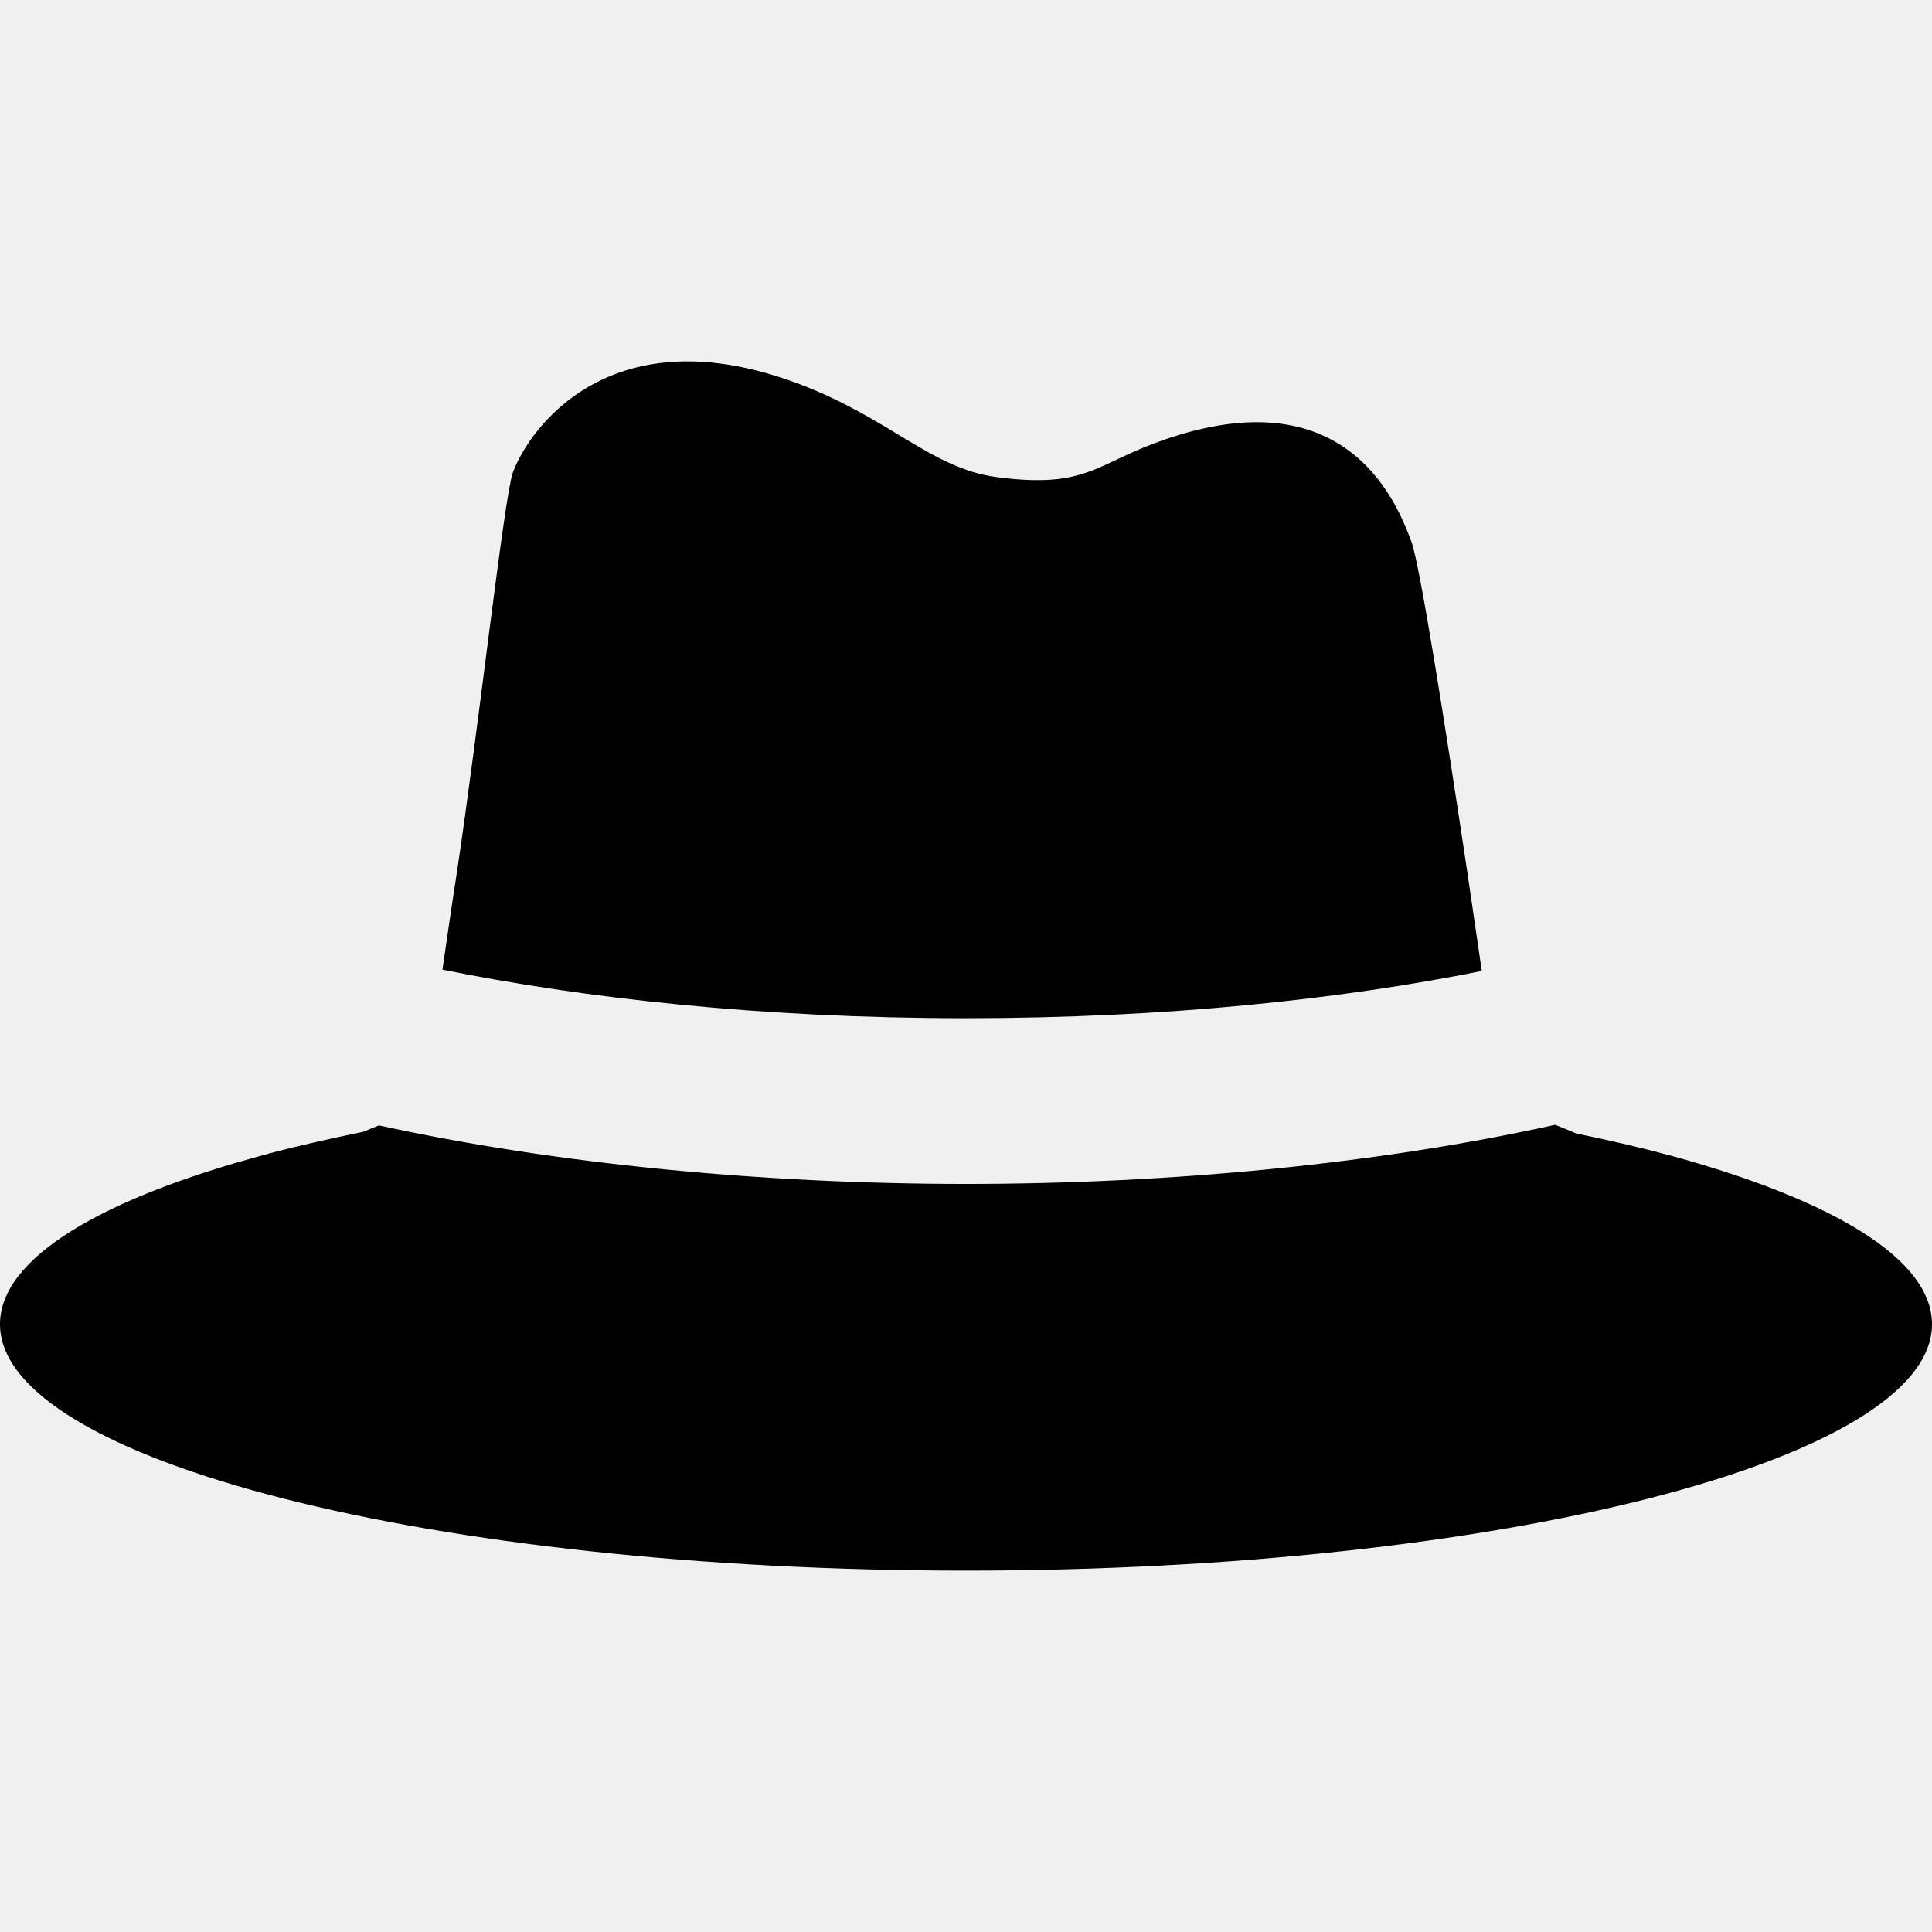
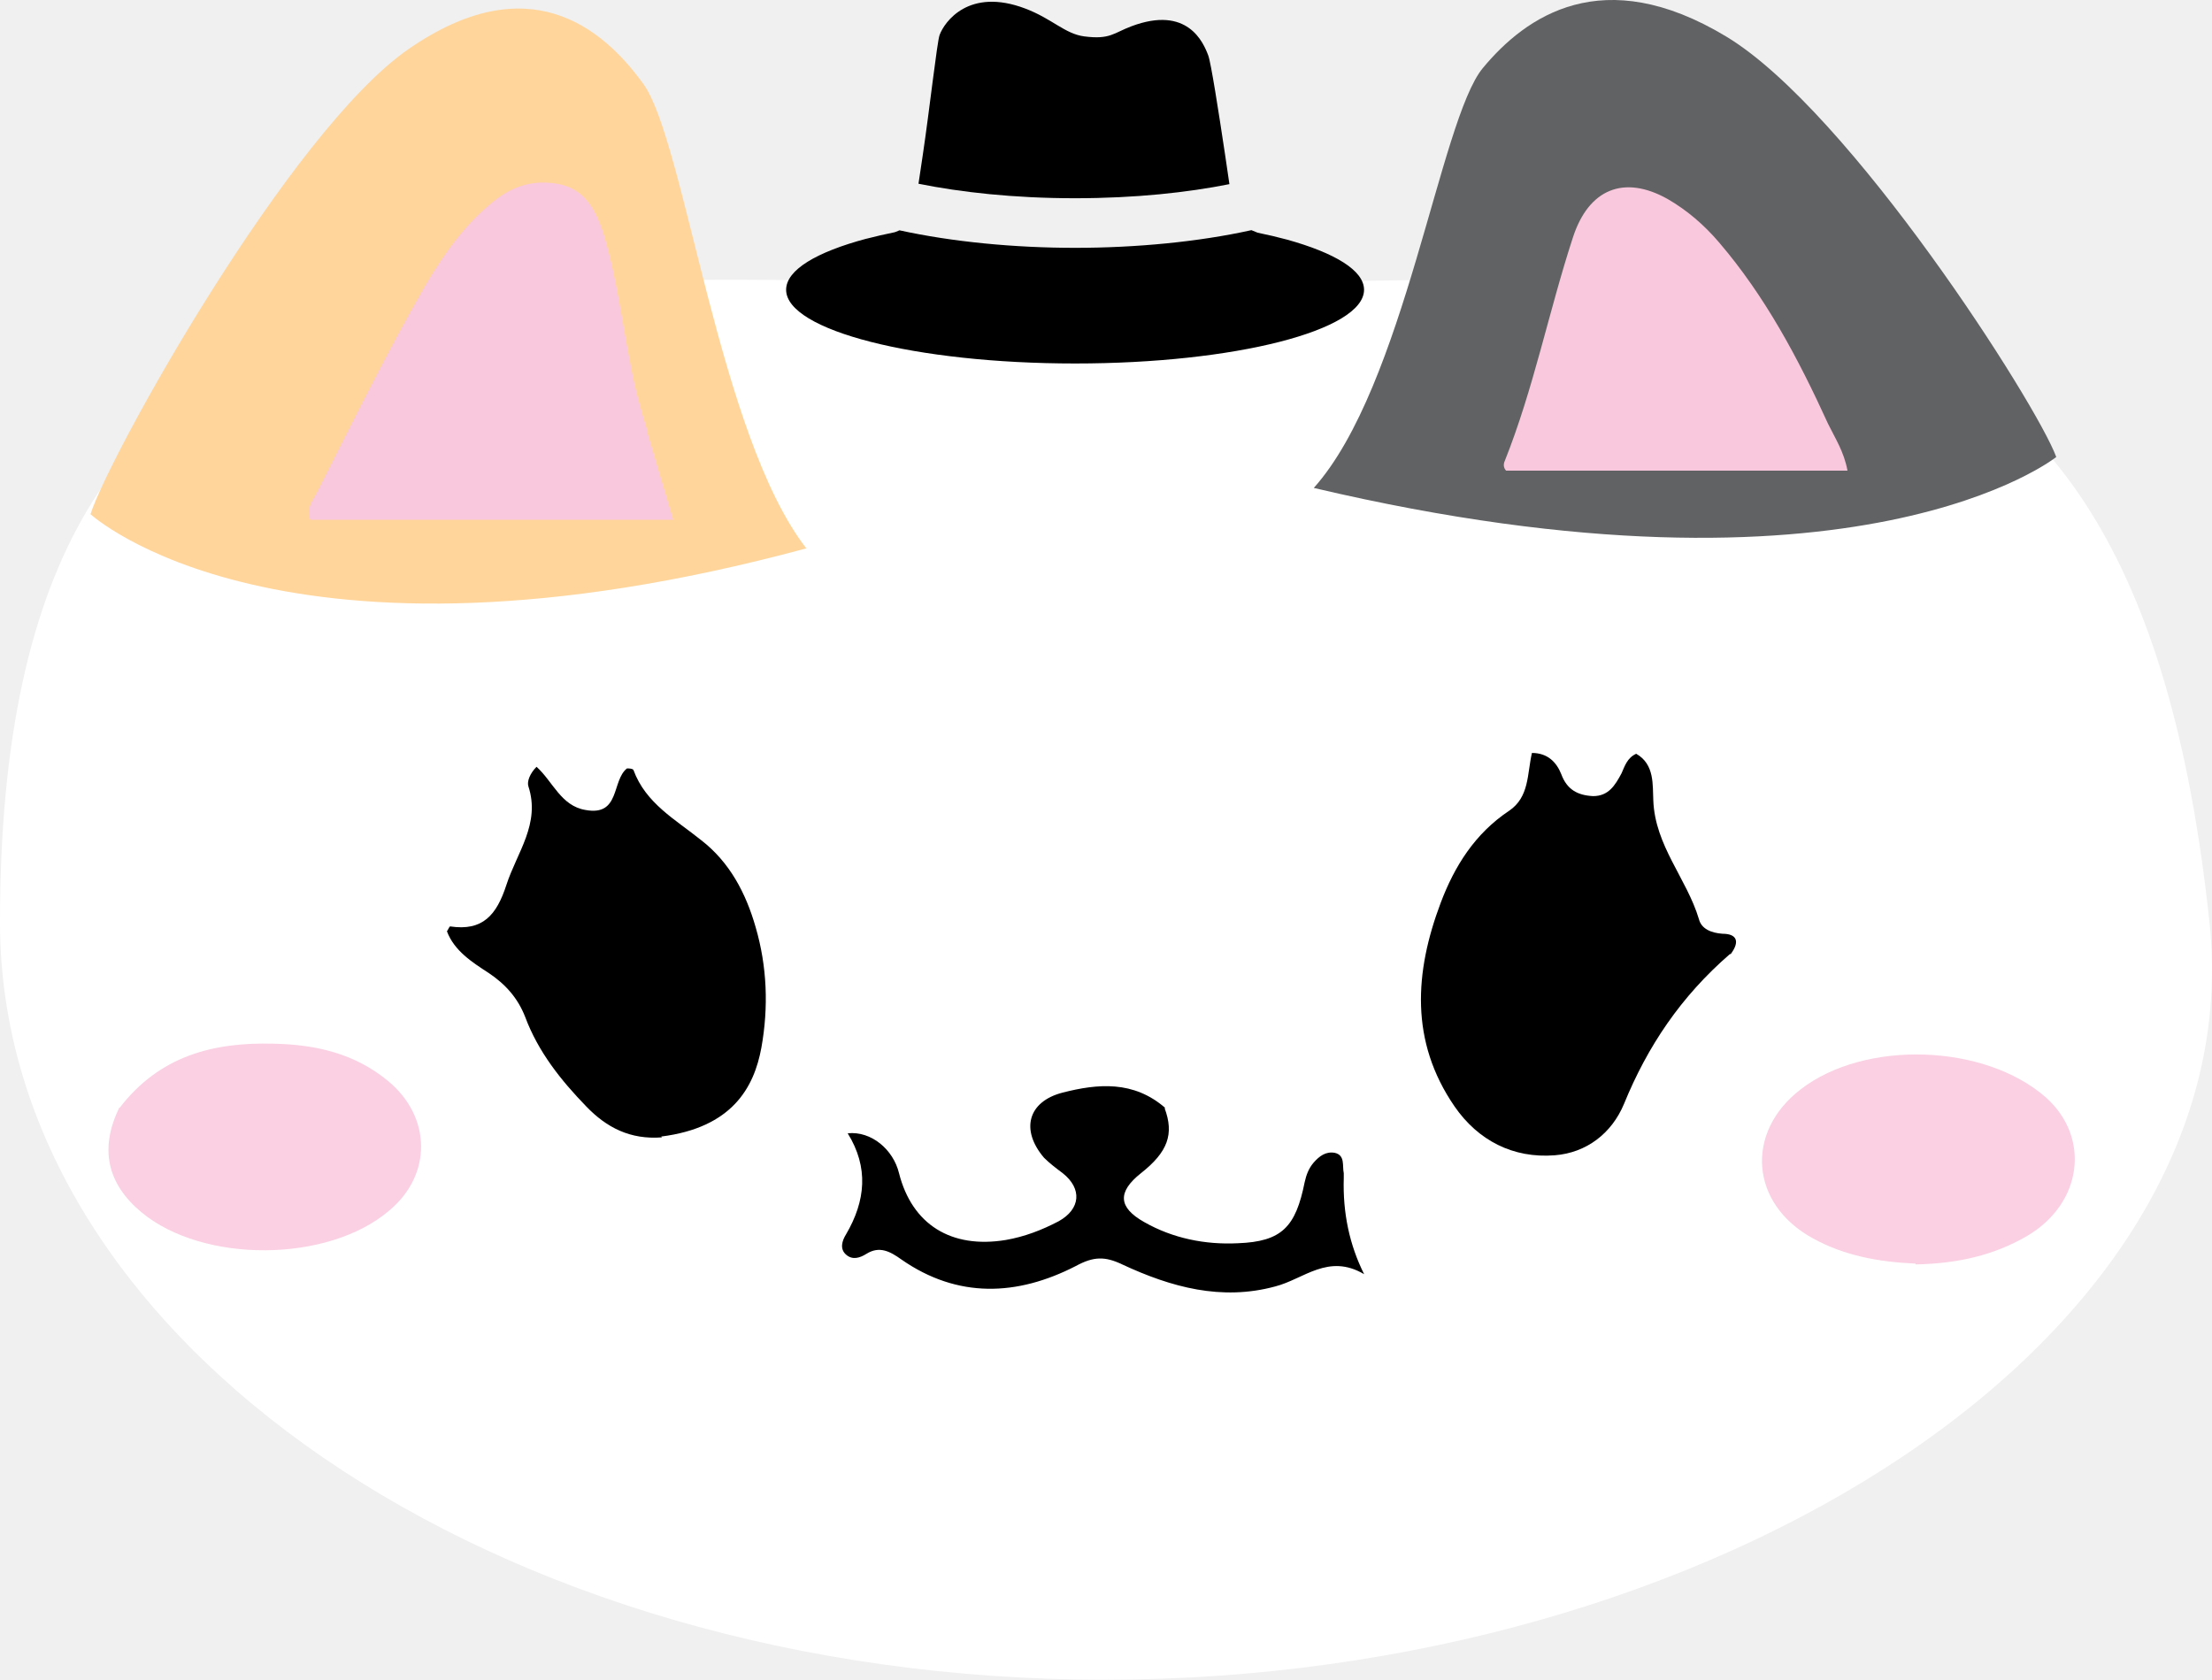
- <svg xmlns="http://www.w3.org/2000/svg" height="800px" width="800px" version="1.1" id="_x32_" viewBox="0 0 512 512" xml:space="preserve">
-   <style type="text/css">
- 	.st0{fill:#000000;}
- </style>
-   <g>
-     <path class="st0" d="M392.692,257.322c-1.172-8.125-2.488-16.98-3.807-25.984c-5.856-39.012-12.59-81.688-14.86-87.832   c-4.318-11.715-18.371-44.723-68.217-25.984c-15.738,5.926-18.812,11.93-41.648,8.93c-17.273-2.27-28.326-15.59-52.336-24.668   c-49.844-18.883-71.584,11.711-75.902,23.422c-2.27,6.148-9.004,67.121-14.86,106.133c-1.39,8.86-2.633,17.566-3.804,25.621   c37.256,7.535,84.174,12.879,138.705,12.879C309.541,269.837,355.801,264.716,392.692,257.322z" />
-     <path class="st0" d="M443.707,306.509c-8.051-2.196-16.834-4.246-26.057-6.148c-1.83-0.805-3.66-1.535-5.49-2.27h-0.072   c-46.918,10.394-102.254,15.664-156.125,15.664c-53.652,0-108.768-5.27-155.541-15.516c-1.316,0.512-2.707,1.098-4.098,1.684   c-8.858,1.828-17.348,3.73-25.106,5.781l-0.148,0.074C27.008,317.49,0,333.372,0,350.939c0,36.012,114.549,65.289,256.035,65.289   c141.34,0,255.965-29.278,255.965-65.289C512,333.74,486.016,318.22,443.707,306.509z" />
+ <svg xmlns="http://www.w3.org/2000/svg" id="Layer_2" data-name="Layer 2" viewBox="0 0 271.56 206.23">
+   <defs>
+     <style>
+       .cls-1 {
+         fill: #f9c8dc;
+       }
+ 
+       .cls-2 {
+         fill: #fff;
+       }
+ 
+       .cls-3 {
+         fill: #ffd59b;
+       }
+ 
+       .cls-4 {
+         fill: #616264;
+       }
+ 
+       .cls-5 {
+         fill: #fad0e2;
+       }
+     </style>
+   </defs>
+   <g id="Layer_2-2" data-name="Layer 2">
+     <path class="cls-2" d="M271.25,113.25c5.4,50.98-60.72,92.99-135.62,92.99S0,164.6,0,113.25C0,22.42,60.88,34.93,135.78,34.93s125.85-12.51,135.47,78.32Z" />
+     <path d="M212.37,117.15c-6,5.2-10.1,11.3-13,18.4-1.5,3.6-4.6,6-8.5,6.3-5.1.4-9.4-1.8-12.3-6-5.5-8-4.9-16.5-1.7-25,1.7-4.5,4.2-8.5,8.4-11.3,2.5-1.7,2.2-4.5,2.8-7.1,1.9,0,3,1.1,3.6,2.6.7,1.9,2,2.6,3.9,2.7,1.9,0,2.7-1.3,3.5-2.8.4-.9.7-1.9,1.8-2.4,2.3,1.3,2,3.9,2.1,5.7.2,5.6,4.1,9.6,5.6,14.6.3,1.2,1.5,1.7,2.9,1.8,1.7,0,2.2.9,1,2.5h-.1Z" />
+     <path d="M81.27,139.65c-3.9.3-6.8-1.2-9.3-3.8-3.1-3.2-5.9-6.7-7.5-11-.9-2.3-2.4-4-4.5-5.4-2-1.3-4.2-2.7-5.1-5.1.2-.3.3-.6.4-.6,4,.6,5.7-1.4,6.9-5.1,1.3-4,4.2-7.5,2.7-12.1-.2-.6.2-1.6,1-2.4,2,1.8,3,4.8,6,5.3,4.3.8,3.2-3.6,5.1-5.1.2,0,.7,0,.8.2,1.5,4.1,5.2,6.1,8.3,8.6,3.5,2.7,5.5,6.5,6.7,10.7,1.4,4.8,1.6,9.8.7,14.8-.9,4.9-3.6,9.8-12.3,10.9l.1.1Z" />
+     <path class="cls-5" d="M235.17,155.15c-4.6-.2-8.8-1-12.6-3.1-7.7-4.2-8.4-13-1.5-18.3,7.9-6.1,22.6-5.6,30.1,1,5.5,4.9,4.5,13-2.3,17-4.1,2.4-8.6,3.4-13.7,3.5v-.1Z" />
+     <path class="cls-5" d="M14.67,136.05c4.9-6.4,11.5-8.1,18.9-7.9,5.2.1,10,1.2,14.1,4.6,5.3,4.4,5.4,11.5.1,15.9-7.5,6.4-22.8,6.5-30.4.2-4.2-3.5-5.2-7.8-2.7-12.9v.1Z" />
+     <path d="M142.97,136.05c1.2,3.2.4,5.4-2.9,8-2.9,2.3-2.8,4.2.4,6,3.5,2,7.5,2.8,11.5,2.6,5.4-.2,7.1-2,8.2-7.5.2-.9.5-1.7,1.1-2.4.7-.8,1.5-1.4,2.6-1.2,1.3.3.9,1.6,1.1,2.5v.6c-.13,4.27.7,8.2,2.5,11.8-4.4-2.6-7.4.6-10.9,1.5-6.6,1.8-12.8.1-18.8-2.7-2.1-1-3.5-1-5.7.2-7.2,3.7-14.5,4-21.4-.8-1.4-1-2.7-1.7-4.3-.7-.8.5-1.7.8-2.5.1-.8-.7-.5-1.7,0-2.5,2.4-4.1,2.8-8.2.2-12.4,2.9-.3,5.6,2,6.3,4.9,1.6,6.3,6.4,9.3,13.1,8.2,2.3-.4,4.4-1.2,6.5-2.3,2.7-1.5,2.9-4,.5-5.9-.8-.6-1.6-1.2-2.3-1.9-2.9-3.4-2-6.9,2.3-8s8.7-1.5,12.6,1.9h-.1Z" />
+     <path class="cls-3" d="M11.11,63.13s23.43,21.61,87.88,4.2c-10.77-13.85-14.91-49.98-20.01-57.03s-14.19-14.4-28.82-4.28C35.54,16.14,13.42,55.89,11.11,63.13Z" />
+     <path class="cls-4" d="M252.44,56.11s-24.3,19.53-91.15,3.8c11.18-12.52,15.47-45.18,20.75-51.55s14.72-13.02,29.89-3.87c15.17,9.15,38.11,45.08,40.51,51.62Z" />
+     <path class="cls-1" d="M79.48,53.12c1.06,3.6,2.03,6.9,3.17,10.7h-44.55c-.57-1.5.41-2.5.89-3.5,4.31-8.5,8.54-17.1,13.25-25.3,2.36-4,4.96-7.6,8.37-10.3,1.71-1.4,3.58-2.2,5.69-2.3,4.23-.1,6.42,1.7,7.89,6.6,1.54,5.2,2.19,10.6,3.25,15.9.49,2.7,1.22,5.4,2.11,8.2h-.08Z" />
+     <path class="cls-1" d="M224.36,51.91c.93,1.9,2.02,3.53,2.45,5.88h-41.91c-.34-.36-.34-.81-.17-1.18,3.54-8.86,5.4-18.35,8.35-27.39,1.94-6.06,6.32-7.77,11.64-4.79,2.36,1.36,4.47,3.16,6.32,5.33,5.65,6.6,9.7,14.19,13.41,22.33l-.08-.18Z" />
+     <g>
+       <path d="M150.93,22.6c-.16-1.13-.34-2.35-.53-3.6-.81-5.41-1.74-11.32-2.06-12.17-.6-1.62-2.55-6.2-9.45-3.6-2.18.82-2.61,1.65-5.77,1.24-2.39-.31-3.93-2.16-7.25-3.42-6.91-2.62-9.92,1.62-10.52,3.25-.31.85-1.25,9.3-2.06,14.71-.19,1.23-.36,2.43-.53,3.55,5.16,1.04,11.67,1.78,19.22,1.78,7.43,0,13.84-.71,18.95-1.73Z" />
+       <path d="M158,29.42c-1.12-.3-2.33-.59-3.61-.85-.25-.11-.51-.21-.76-.31h0c-6.5,1.44-14.17,2.17-21.64,2.17s-15.07-.73-21.56-2.15c-.18.07-.38.15-.57.23-1.23.25-2.4.52-3.48.8h-.02c-6.11,1.63-9.85,3.83-9.85,6.27,0,4.99,15.88,9.05,35.48,9.05s35.47-4.06,35.47-9.05c0-2.38-3.6-4.53-9.46-6.16Z" />
+     </g>
  </g>
</svg>
